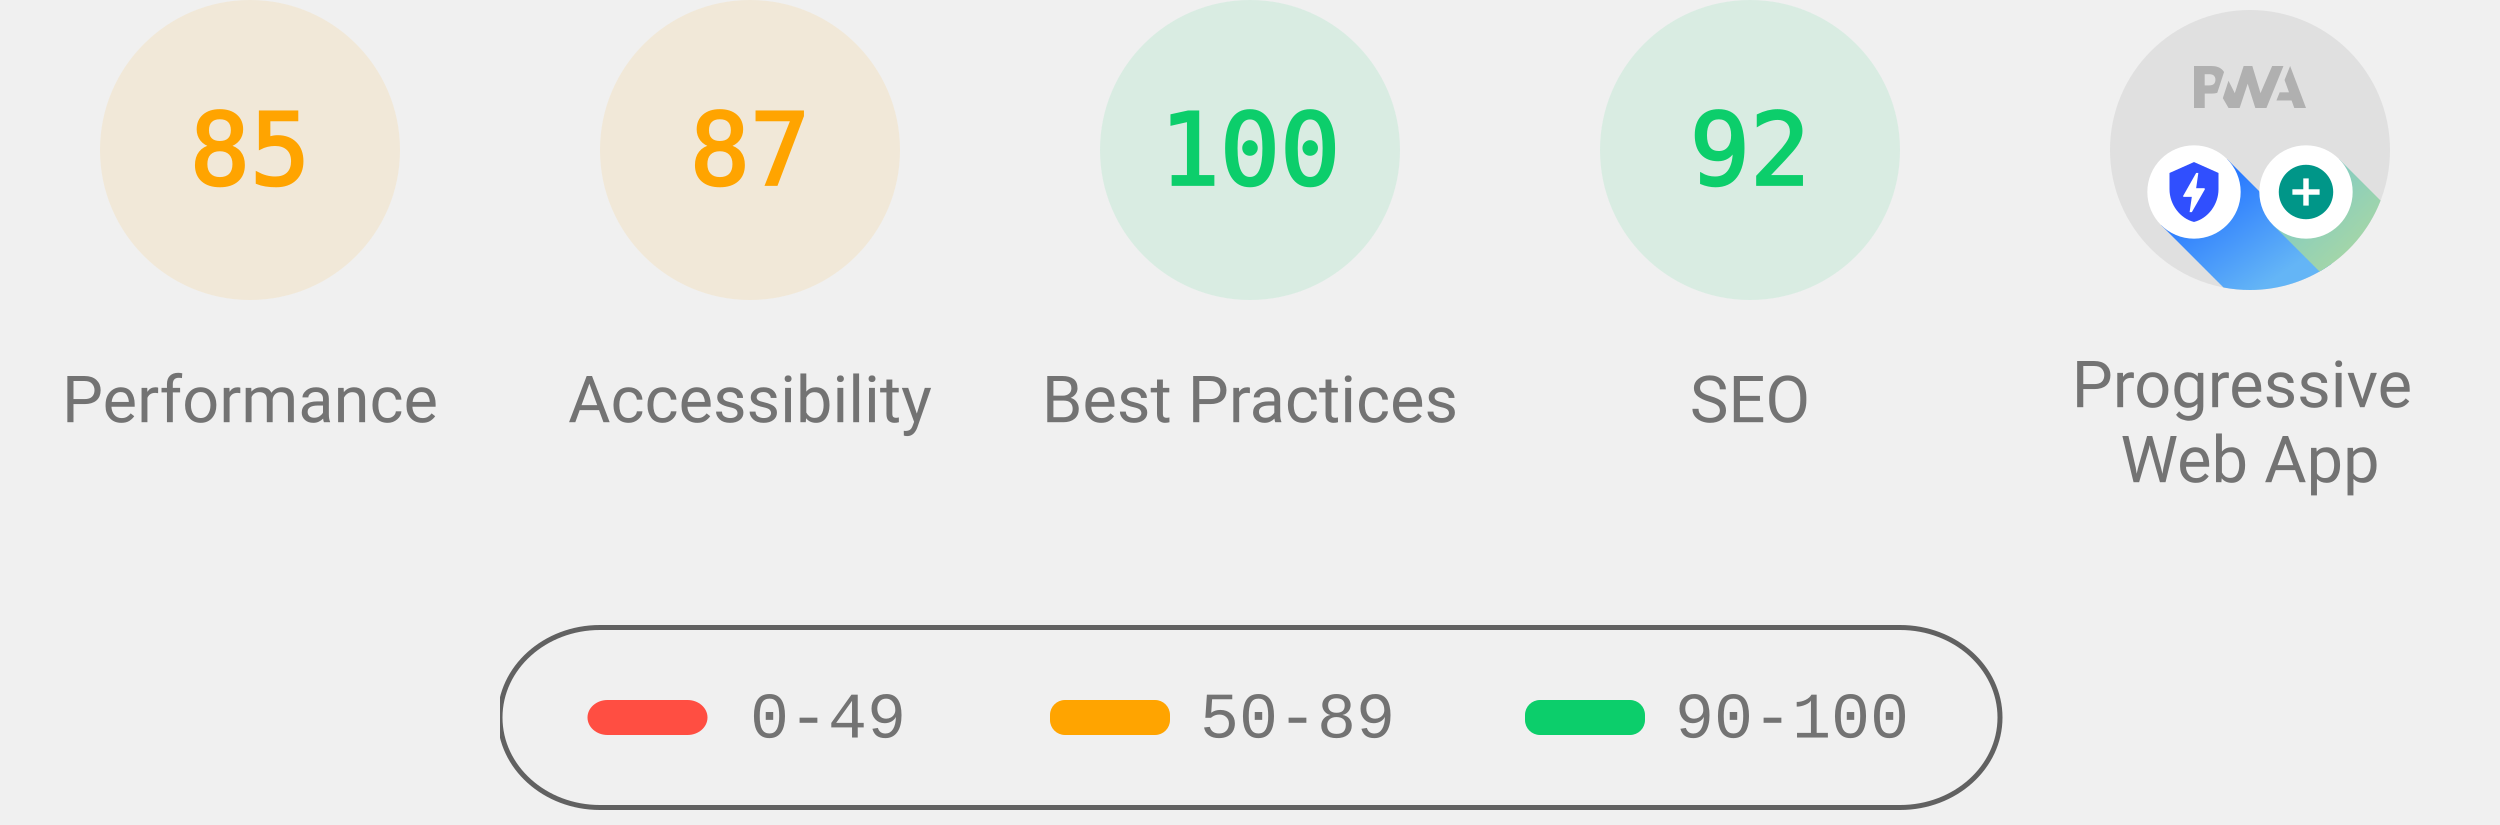
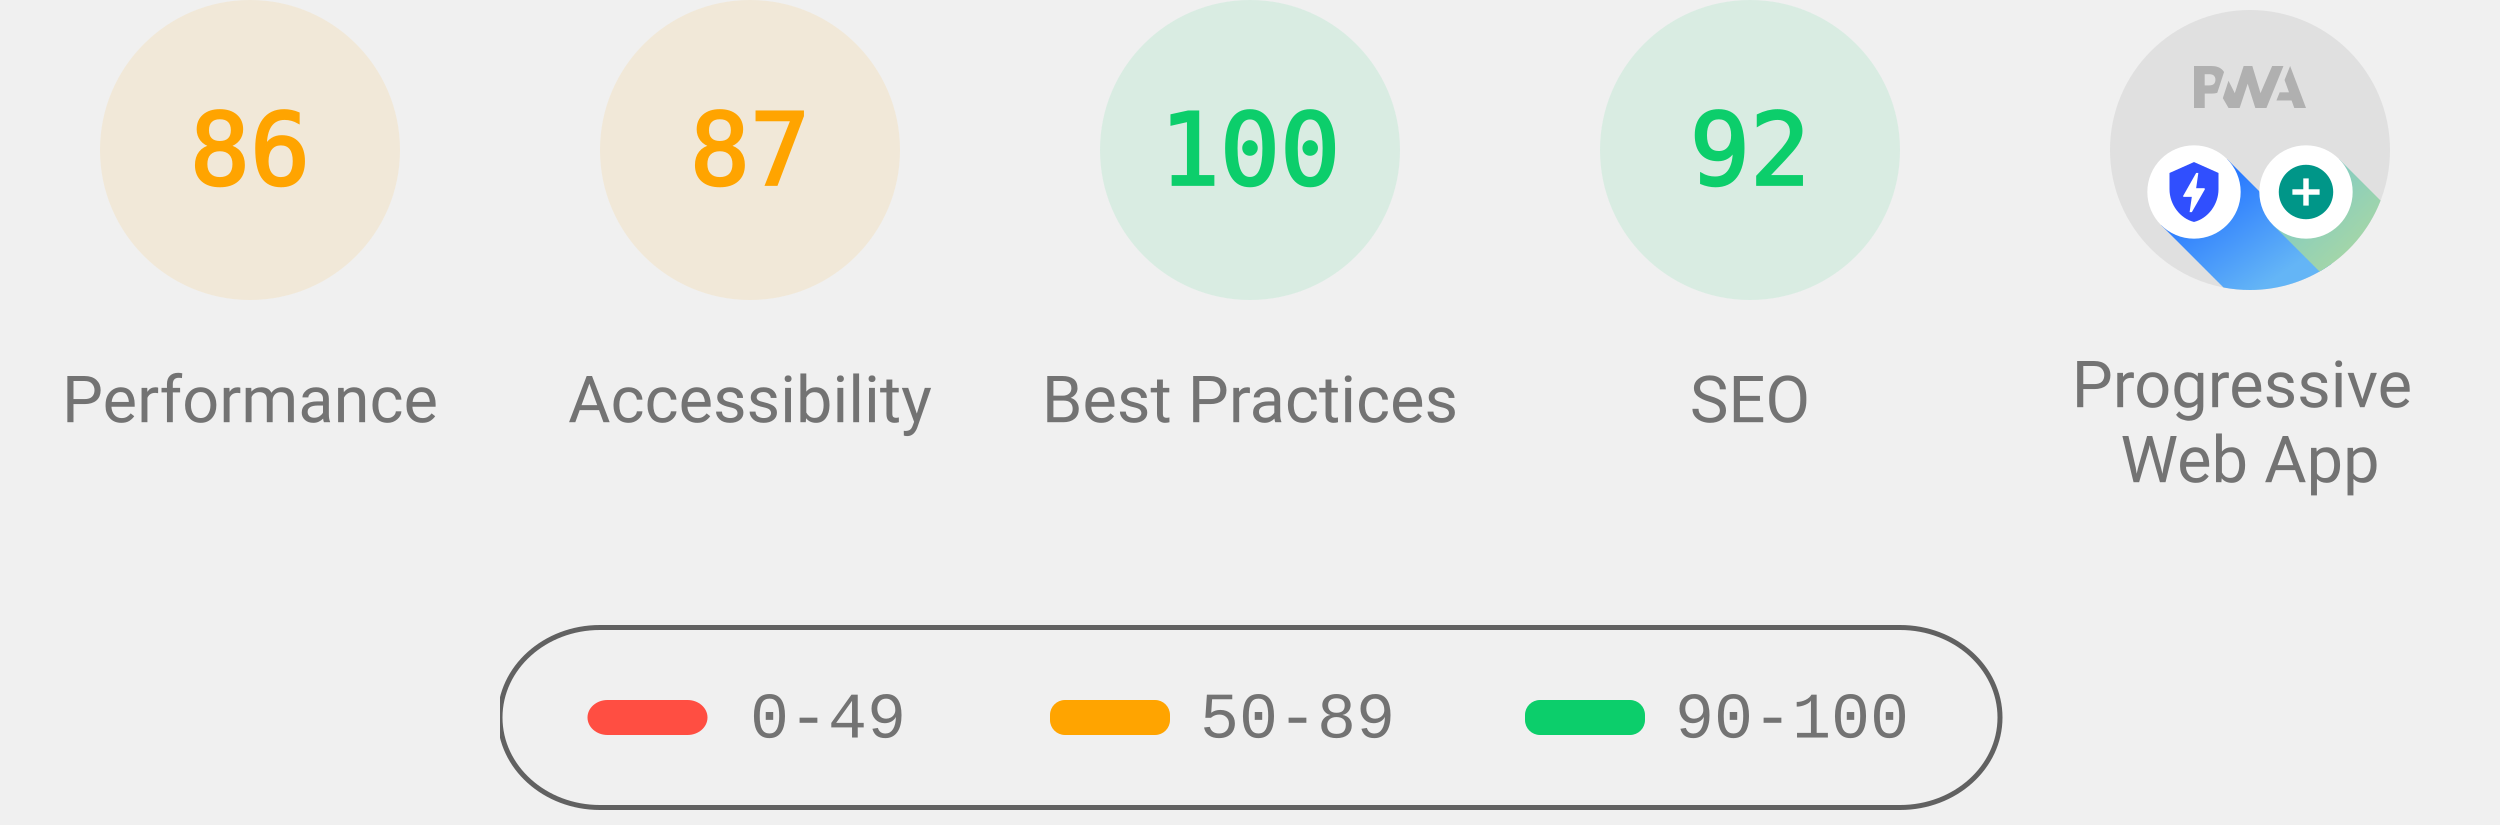
<svg xmlns="http://www.w3.org/2000/svg" class="theme--agnostic" fill="none" width="1000" height="330">
  <style>
			.gauge-base {
				opacity: 0.1
			}

			.gauge-arc {
				fill: none;
				animation-delay: 250ms;
				stroke-linecap: round;
				transform: rotate(-90deg);
				transform-origin: 100px 60px;
				animation: load-gauge 1s ease forwards
			}

			.guage-text {
				font-size: 40px;
				font-family: monospace;
				text-align: center
			}

			.guage-red {
				color: #ff4e42;
				fill: #ff4e42;
				stroke: #ff4e42
			}
			.guage-orange {
				color: #ffa400;
				fill: #ffa400;
				stroke: #ffa400
			}
			.guage-green {
				color: #0cce6b;
				fill: #0cce6b;
				stroke: #0cce6b
			}
			.theme--agnostic .guage-undefined {
				color: #5c5c5c;
				fill: #5c5c5c;
				stroke: #5c5c5c
			}
			.theme--light .guage-undefined {
				color: #1e1e1e;
				fill: #1e1e1e;
				stroke: #1e1e1e
			}
			.theme--dark .guage-undefined {
				color: #f5f5f5;
				fill: #f5f5f5;
				stroke: #f5f5f5
			}

			.guage-title {
				stroke: none;
				font-size: 26px;
				line-height: 26px;
				font-family: Roboto, Halvetica, Arial, sans-serif
			}
			.metric.guage-title {
				font-family: 'Courier New', Courier, monospace
			}
			.theme--agnostic .guage-title {
				color: #737373;
				fill: #737373
			}
			.theme--light .guage-title {
				color: #212121;
				fill: #212121
			}
			.theme--dark .guage-title {
				color: #f5f5f5;
				fill: #f5f5f5
			}

			@keyframes load-gauge {
				from {
					stroke-dasharray: 0 352.858
				}
			}
			.lh-gauge--pwa__disc {
				fill: #e0e0e0
			}
			.lh-gauge--pwa__logo {
				position: relative;
				fill: #b0b0b0
			}
			.lh-gauge--pwa__invisible {
				display: none
			}
			.lh-gauge--pwa__visible {
				display: inline
			}
			.guage-invisible {
				display: none
			}
			.lh-gauge--pwa__logo--primary-color {
				fill: #304ffe
			}
			.theme--agnostic .lh-gauge--pwa__logo--secondary-color {
				fill: #787878
			}
			.theme--light .lh-gauge--pwa__logo--secondary-color {
				fill: #3d3d3d
			}
			.theme--dark .lh-gauge--pwa__logo--secondary-color {
				fill: #d8b6b6
			}
			.theme--light #svg_2 {
				stroke: #00000022
			}
			.theme--agnostic #svg_2 {
				stroke: #616161
			}
			.theme--light #svg_2 {
				stroke: #00000022
			}
			.theme--dark #svg_2 {
				stroke: #f5f5f566
			}
		</style>
  <svg class="guage-div guage-perf guage-orange" viewBox="0 0 200 200" width="200" height="200" x="0" y="0">
    <circle class="gauge-base" r="56" cx="100" cy="60" stroke-width="8" />
-     <circle class="gauge-arc guage-arc-1" r="56" cx="100" cy="60" stroke-width="8" style="stroke-dasharray: 299.079, 351.858;" />
-     <text class="guage-text" x="100px" y="60px" alignment-baseline="central" dominant-baseline="central" text-anchor="middle">85</text>
+     <circle class="gauge-arc guage-arc-1" r="56" cx="100" cy="60" stroke-width="8" style="stroke-dasharray: 302.598, 351.858;" />
+     <text class="guage-text" x="100px" y="60px" alignment-baseline="central" dominant-baseline="central" text-anchor="middle">86</text>
    <text class="guage-title" x="100px" y="160px" alignment-baseline="central" dominant-baseline="central" text-anchor="middle">Performance</text>
  </svg>,<svg class="guage-div guage-perf guage-orange" viewBox="0 0 200 200" width="200" height="200" x="200" y="0">
    <circle class="gauge-base" r="56" cx="100" cy="60" stroke-width="8" />
    <circle class="gauge-arc guage-arc-1" r="56" cx="100" cy="60" stroke-width="8" style="stroke-dasharray: 306.116, 351.858;" />
    <text class="guage-text" x="100px" y="60px" alignment-baseline="central" dominant-baseline="central" text-anchor="middle">87</text>
    <text class="guage-title" x="100px" y="160px" alignment-baseline="central" dominant-baseline="central" text-anchor="middle">Accessibility</text>
  </svg>,<svg class="guage-div guage-perf guage-green" viewBox="0 0 200 200" width="200" height="200" x="400" y="0">
    <circle class="gauge-base" r="56" cx="100" cy="60" stroke-width="8" />
    <circle class="gauge-arc guage-arc-1" r="56" cx="100" cy="60" stroke-width="8" style="stroke-dasharray: 351.858, 351.858;" />
    <text class="guage-text" x="100px" y="60px" alignment-baseline="central" dominant-baseline="central" text-anchor="middle">100</text>
    <text class="guage-title" x="100px" y="160px" alignment-baseline="central" dominant-baseline="central" text-anchor="middle">Best Practices</text>
  </svg>,<svg class="guage-div guage-perf guage-green" viewBox="0 0 200 200" width="200" height="200" x="600" y="0">
    <circle class="gauge-base" r="56" cx="100" cy="60" stroke-width="8" />
    <circle class="gauge-arc guage-arc-1" r="56" cx="100" cy="60" stroke-width="8" style="stroke-dasharray: 323.709, 351.858;" />
    <text class="guage-text" x="100px" y="60px" alignment-baseline="central" dominant-baseline="central" text-anchor="middle">92</text>
    <text class="guage-title" x="100px" y="160px" alignment-baseline="central" dominant-baseline="central" text-anchor="middle">SEO</text>
  </svg>,<svg class="guage-div guage-pwa" viewBox="0 0 200 200" width="200" height="200" x="800" y="0">
    <svg viewBox="0 0 60 60" width="112" height="112" x="44" y="4">
      <defs>
        <linearGradient id="lh-gauge--pwa__check-circle__gradient-0" x1="50%" y1="0%" x2="50%" y2="100%">
          <stop stop-color="#00C852" offset="0%" />
          <stop stop-color="#009688" offset="100%" />
        </linearGradient>
        <linearGradient id="lh-gauge--pwa__installable__shadow-gradient-0" x1="76.056%" x2="24.111%" y1="82.995%" y2="24.735%">
          <stop stop-color="#A5D6A7" offset="0%" />
          <stop stop-color="#80CBC4" offset="100%" />
        </linearGradient>
        <linearGradient id="lh-gauge--pwa__fast-reliable__shadow-gradient-0" x1="76.056%" y1="82.995%" x2="25.678%" y2="26.493%">
          <stop stop-color="#64B5F6" offset="0%" />
          <stop stop-color="#2979FF" offset="100%" />
        </linearGradient>
        <g id="lh-gauge--pwa__fast-reliable-badge-0">
          <circle fill="#FFFFFF" cx="10" cy="10" r="10" />
          <path fill="#304FFE" d="M10 3.58l5.25 2.34v3.5c0 3.23-2.24 6.26-5.25 7-3.01-.74-5.25-3.77-5.25-7v-3.5L10 3.58zm-.47 10.74l2.76-4.83.03-.07c.04-.08 0-.24-.22-.24h-1.64l.47-3.26h-.47l-2.7 4.77c-.02.01.05-.1-.04.05-.09.16-.1.31.18.31h1.63l-.47 3.27h.47z" />
        </g>
        <g id="lh-gauge--pwa__installable-badge-0">
          <circle fill="#FFFFFF" cx="10" cy="10" r="10" />
          <path fill="#009688" d="M10 4.167A5.835 5.835 0 0 0 4.167 10 5.835 5.835 0 0 0 10 15.833 5.835 5.835 0 0 0 15.833 10 5.835 5.835 0 0 0 10 4.167zm2.917 6.416h-2.334v2.334H9.417v-2.334H7.083V9.417h2.334V7.083h1.166v2.334h2.334v1.166z" />
        </g>
      </defs>
      <g stroke="none" fill-rule="nonzero">
        <circle class="lh-gauge--pwa__disc" cx="30" cy="30" r="30" />
        <g class="lh-gauge--pwa__logo">
          <path d="M35.66 19.39l.7-1.75h2L37.4 15 38.6 12l3.4 9h-2.51l-.58-1.61z" />
          <path d="M33.52 21l3.65-9h-2.42l-2.5 5.82L30.5 12h-1.86l-1.9 5.82-1.35-2.65-1.21 3.72L25.4 21h2.38l1.72-5.2 1.64 5.2z" />
          <path fill-rule="nonzero" d="M20.3 17.91h1.48c.45 0 .85-.05 1.2-.15l.39-1.18 1.07-3.3a2.64 2.64 0 0 0-.28-.37c-.55-.6-1.36-.91-2.42-.91H18v9h2.3V17.9zm1.96-3.84c.22.22.33.5.33.87 0 .36-.1.65-.29.87-.2.23-.59.35-1.15.35h-.86v-2.41h.87c.52 0 .89.1 1.1.32z" />
        </g>
        <rect class="lh-gauge--pwa__component lh-gauge--pwa__na-line lh-gauge--pwa__invisible" fill="#FFFFFF" x="20" y="32" width="20" height="4" rx="2" />
        <g class="lh-gauge--pwa__component lh-gauge--pwa__fast-reliable-badge lh-gauge--pwa__invisible" transform="translate(20, 29)">
          <path fill="url(#lh-gauge--pwa__fast-reliable__shadow-gradient-0)" d="M33.63 19.49A30 30 0 0 1 16.2 30.36L3 17.14 17.14 3l16.49 16.49z" />
          <use href="#lh-gauge--pwa__fast-reliable-badge-0" />
        </g>
        <g class="lh-gauge--pwa__component lh-gauge--pwa__installable-badge lh-gauge--pwa__invisible" transform="translate(20, 29)">
          <path fill="url(#lh-gauge--pwa__installable__shadow-gradient-0)" d="M33.629 19.487c-4.272 5.453-10.391 9.39-17.415 10.869L3 17.142 17.142 3 33.63 19.487z" />
          <use href="#lh-gauge--pwa__installable-badge-0" />
        </g>
        <g class="lh-gauge--pwa__component lh-gauge--pwa__fast-reliable-installable-badges lh-gauge--pwa__visible">
          <g transform="translate(8, 29)">
            <path fill="url(#lh-gauge--pwa__fast-reliable__shadow-gradient-0)" d="M16.321 30.463L3 17.143 17.142 3l22.365 22.365A29.864 29.864 0 0 1 22 31c-1.942 0-3.84-.184-5.679-.537z" />
            <use href="#lh-gauge--pwa__fast-reliable-badge-0" />
          </g>
          <g transform="translate(32, 29)">
            <path fill="url(#lh-gauge--pwa__installable__shadow-gradient-0)" d="M25.982 11.84a30.107 30.107 0 0 1-13.08 15.203L3 17.143 17.142 3l8.84 8.84z" />
            <use href="#lh-gauge--pwa__installable-badge-0" />
          </g>
        </g>
        <g class="lh-gauge--pwa__component lh-gauge--pwa__check-circle lh-gauge--pwa__invisible" transform="translate(18, 28)">
          <circle fill="#FFFFFF" cx="12" cy="12" r="12" />
          <path fill="url(#lh-gauge--pwa__check-circle__gradient-0)" d="M12 2a10 10 0 1 0 0 20 10 10 0 0 0 0-20zm-2 15l-5-5 1.41-1.41L10 14.17l7.59-7.59L19 8l-9 9z" />
        </g>
      </g>
    </svg>
    <text class="guage-title" y="160px" alignment-baseline="central" dominant-baseline="central" text-anchor="middle">
      <tspan x="100px" dy="-6px">Progressive</tspan>
      <tspan x="100px" dy="30px">Web App</tspan>
    </text>
  </svg>
  <svg width="604" height="76" x="200" y="250">
    <g>
      <rect fill="none" id="canvas_background" height="80" width="604" y="-1" x="-1" />
      <g display="none" overflow="visible" y="0" x="0" height="100%" width="100%" id="canvasGrid">
        <rect fill="url(#gridpattern)" stroke-width="0" y="0" x="0" height="100%" width="100%" />
      </g>
    </g>
    <g>
      <rect fill-opacity="0" stroke-width="2" rx="40" id="svg_2" height="72" width="600" y="1" x="0" fill="#000000" />
      <rect stroke="#000" rx="8" id="svg_3" height="14" width="48" y="30" x="35" stroke-opacity="null" stroke-width="0" fill="#ff4e42" />
      <rect stroke="#000" rx="6" id="svg_4" height="14" width="48" y="30" x="220" stroke-opacity="null" stroke-width="0" fill="#ffa400" />
      <rect stroke="#000" rx="6" id="svg_5" height="14" width="48" y="30" x="410" stroke-opacity="null" stroke-width="0" fill="#0cce6b" />
      <text class="metric guage-title" xml:space="preserve" text-anchor="start" font-size="26" id="svg_6" y="45" x="100" stroke-opacity="null" stroke-width="0" stroke="#000">0-49</text>
      <text class="metric guage-title" xml:space="preserve" text-anchor="start" font-size="26" id="svg_7" y="45" x="280" stroke-opacity="null" stroke-width="0" stroke="#000">50-89</text>
      <text class="metric guage-title" xml:space="preserve" text-anchor="start" font-size="26" id="svg_8" y="45" x="470" stroke-opacity="null" stroke-width="0" stroke="#000">90-100</text>
    </g>
  </svg>
</svg>
